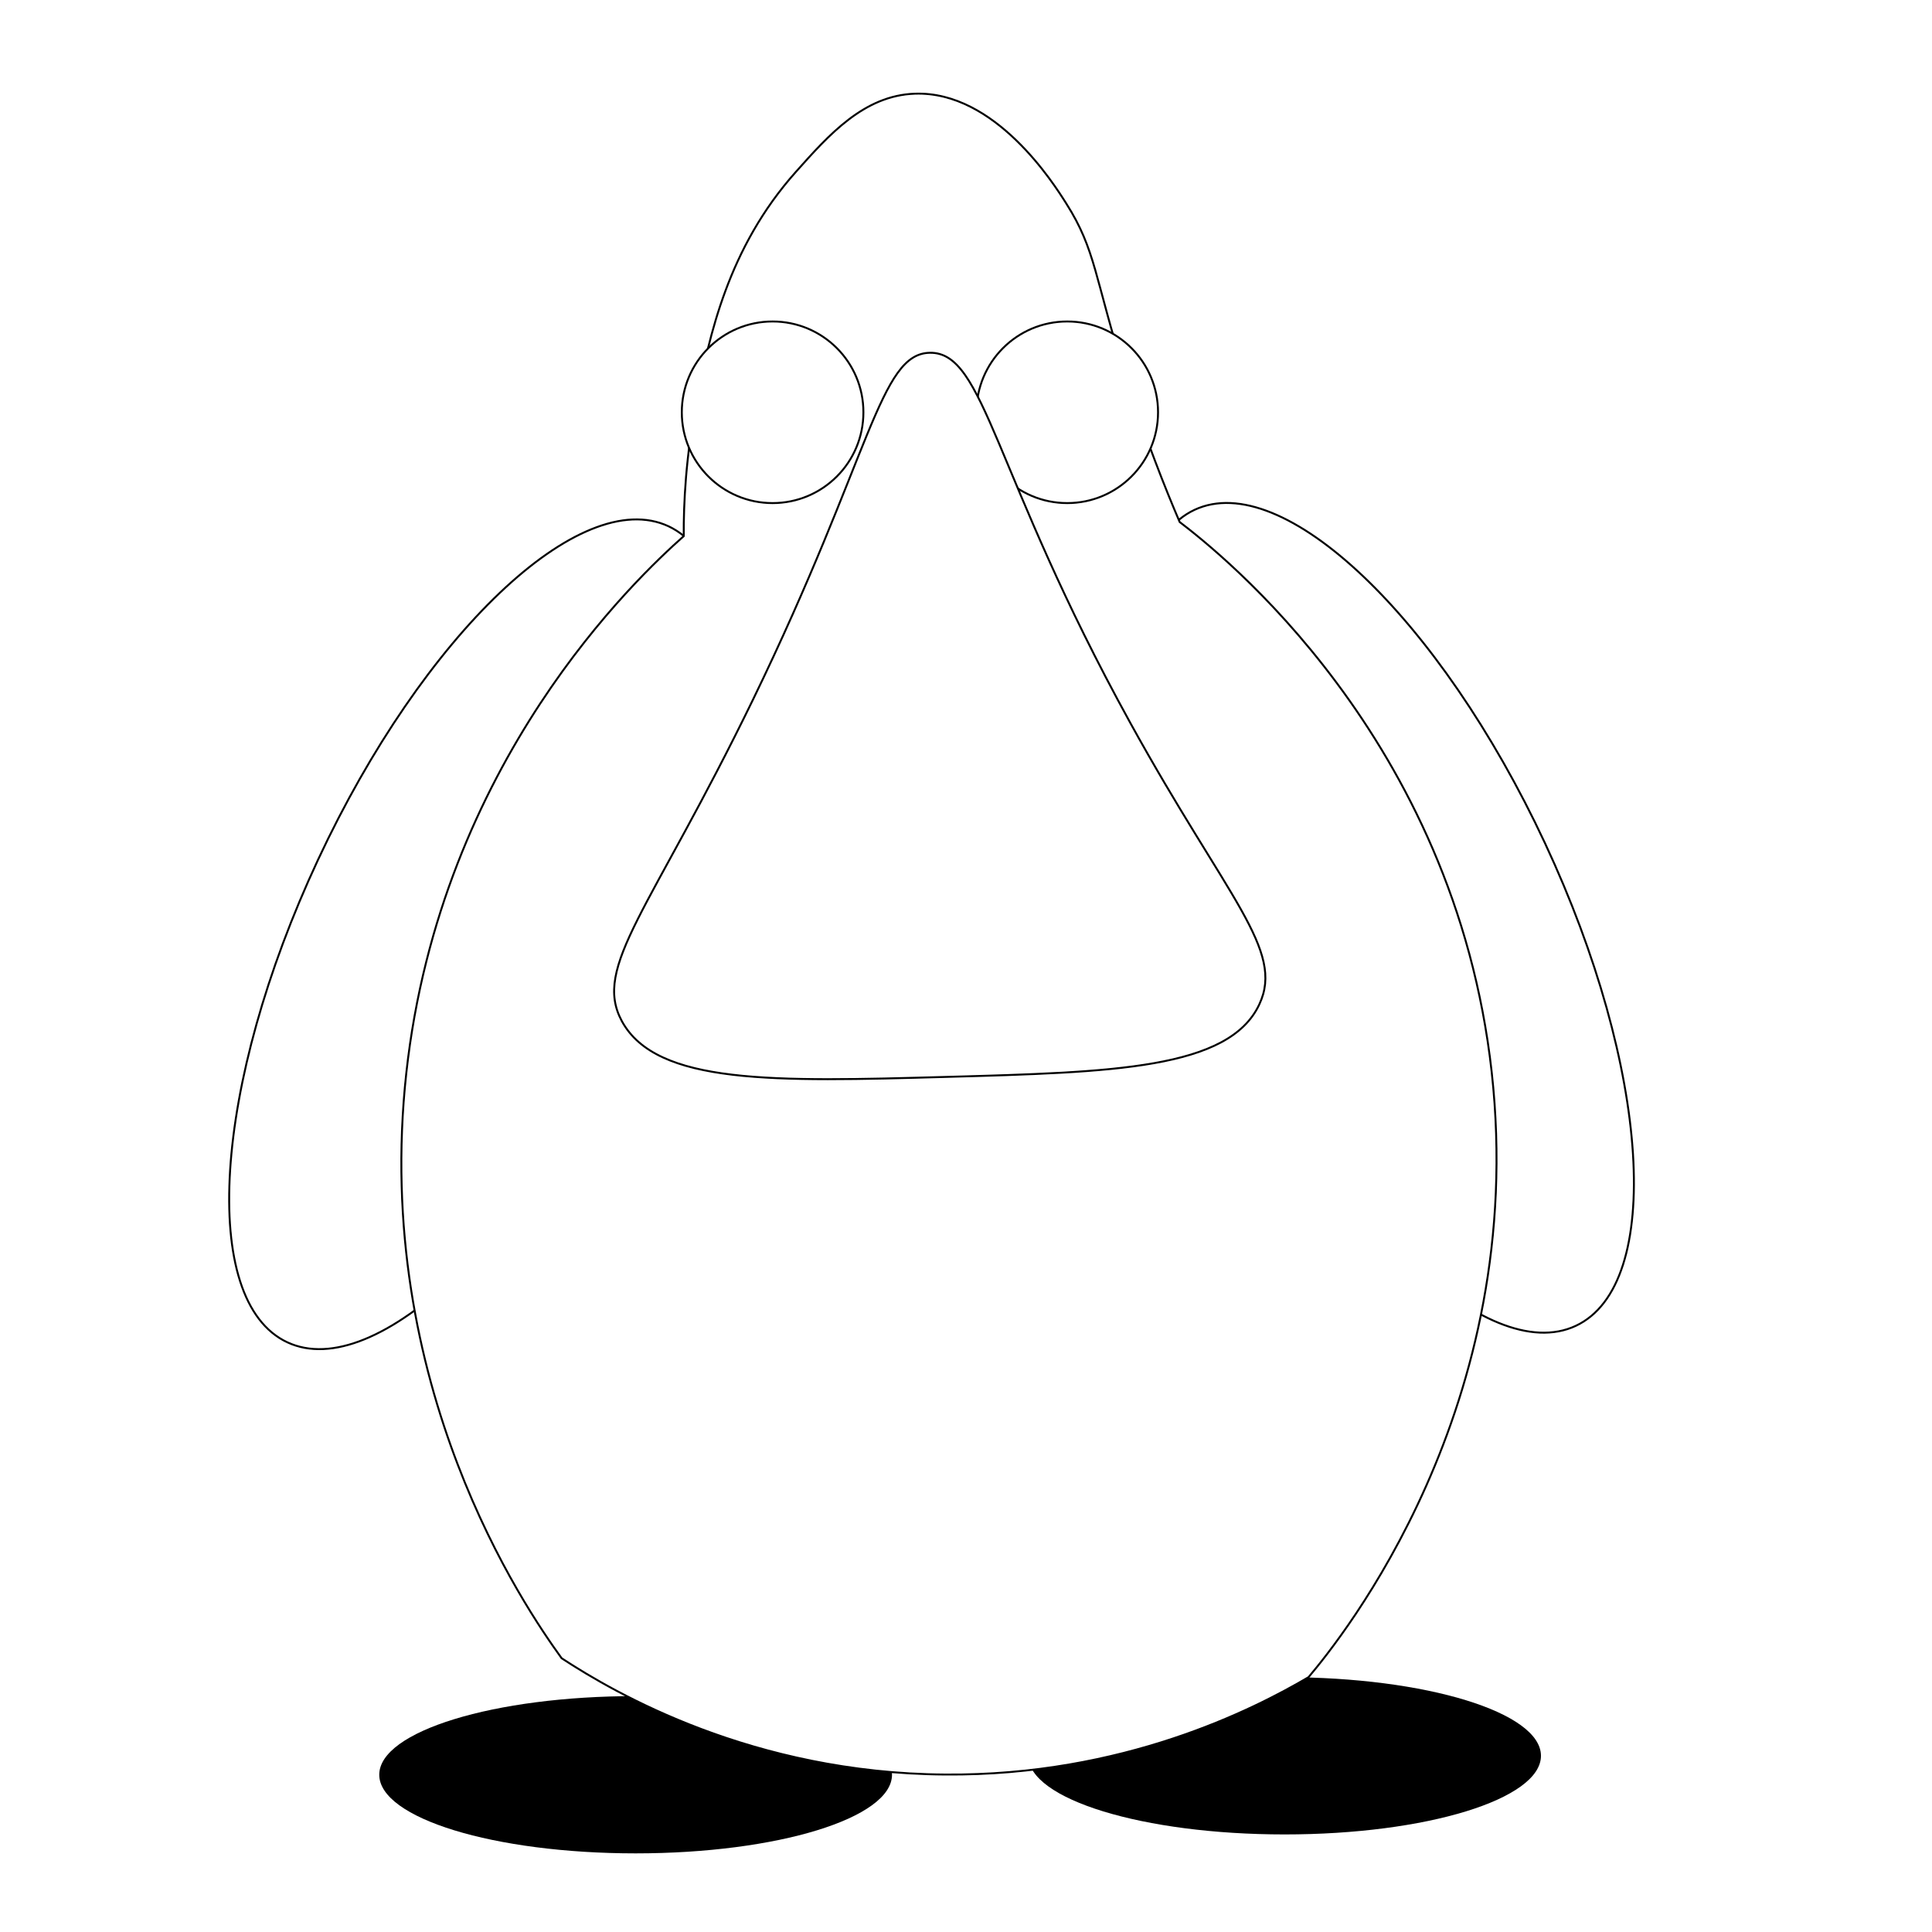
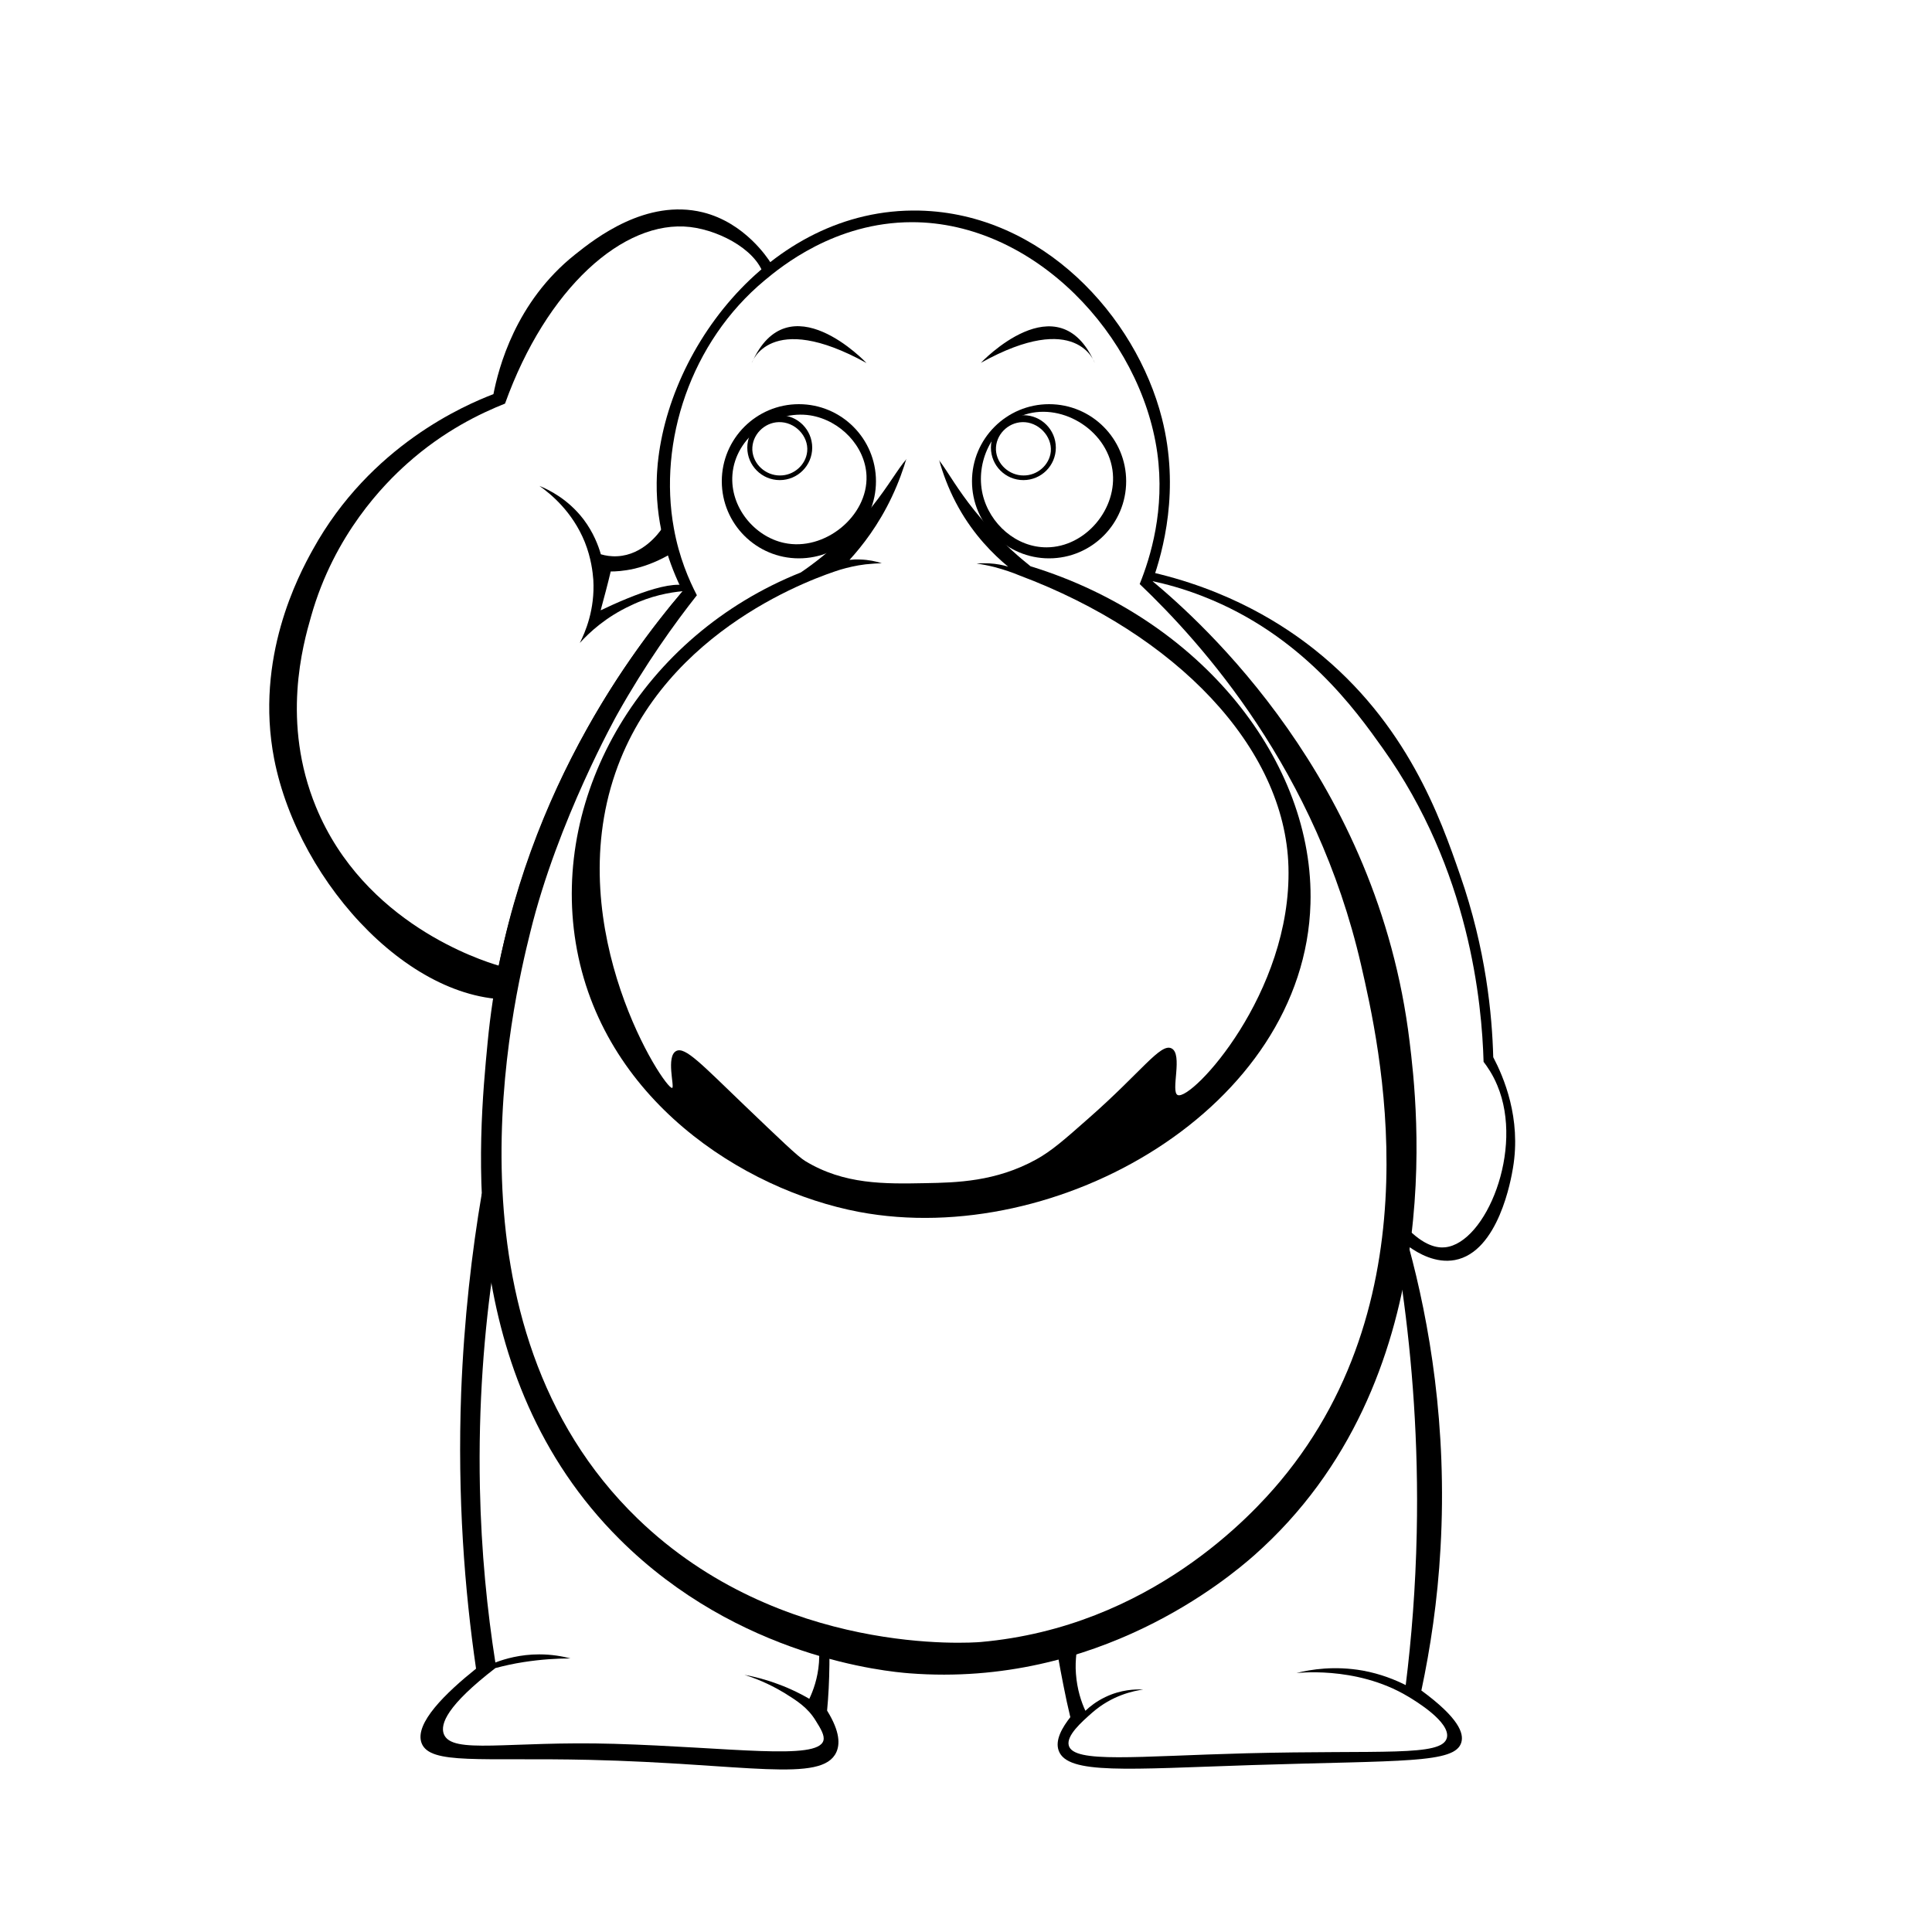
<svg xmlns="http://www.w3.org/2000/svg" version="1.1" id="レイヤー_1" x="0px" y="0px" viewBox="0 0 1000 1000" style="enable-background:new 0 0 1000 1000;" xml:space="preserve">
  <style type="text/css">
	.st0{fill:#FFFFFF;}
- 	.st1{fill:#FFFFFF;stroke:#000000;stroke-miterlimit:10;}
</style>
  <g id="background">
    <g id="backgound">
      <rect x="-49.5" y="-49.5" class="st0" width="1099" height="1099" />
      <path d="M1049-49v1098H-49V-49H1049 M1050-50H-50v1100h1100V-50L1050-50z" />
    </g>
  </g>
-   <ellipse id="leftfoot" cx="664.9" cy="908.8" rx="132.7" ry="40.7" />
-   <ellipse id="rightfoot" cx="329" cy="918.6" rx="132.7" ry="40.7" />
-   <ellipse id="righthand" transform="matrix(0.906 -0.4232 0.4232 0.906 -133.6996 348.0608)" class="st1" cx="717" cy="475.1" rx="91.3" ry="233.1" />
-   <ellipse id="lefthand" transform="matrix(0.4232 -0.906 0.906 0.4232 -295.3903 503.1096)" class="st1" cx="247.4" cy="483.5" rx="233.1" ry="91.3" />
-   <path id="body" class="st1" d="M610.6,270.2c-7.3-17-17.9-43.5-28.5-77c-15.6-49.6-14.9-63.7-30.1-87.7  C545.4,95,515.1,47,473.5,48.5C447.2,49.4,429,69.8,412,88.9c-35.3,39.5-44.8,85-51.4,118.5c-5.7,29-6.8,53.5-6.7,70.1  C329.6,299.1,228,394.3,210.3,555.4c-17.7,161.6,61.5,276.8,80.4,302.9c27.6,18.1,98.8,59.5,198.6,60.2  c91.9,0.7,159.3-33.5,188-50.4c16.9-20.1,114-139.8,94.8-313.2C752.8,381.6,631.4,286.1,610.6,270.2z" />
-   <g id="eyes">
-     <circle class="st1" cx="399.9" cy="213.4" r="47" />
-     <circle class="st1" cx="552.4" cy="213.4" r="47" />
+   <g id="レイヤー_5_1_">
+     <path id="leftfoot" d="M729.1,645c10.7,39.4,20.1,93.1,16.5,156.4c-1.5,27.2-5.3,51.9-9.9,73.6c19.5,14.3,22,22.2,20.7,26.8   c-3.1,11.1-30.3,9.3-108.3,11.8c-64.7,2.1-95.5,5-100.1-7.4c-2.1-5.6,2-12.3,6-17.4c-1.3-5.4-2.5-10.9-3.6-16.6   c-2-10-3.7-19.8-5.1-29.1c31.7-25.4,66.8-57,102.4-95.8C680.7,711.4,707.5,676.5,729.1,645z" />
+     <path class="st0" d="M557.1,856.3c-0.3,2.9-0.5,6.2-0.2,10c0.6,8.2,2.8,14.7,4.9,19.2c2.3-2.2,5.7-4.9,10.3-7.1   c8.1-3.9,15.5-4.1,19.6-3.9c-4.9,0.7-16,2.9-26.3,11.9c-5.6,4.9-13.6,12-12.2,17.1c2.6,9.3,34.9,5.5,91.8,4   c70.2-1.8,101.4,1.9,103.9-8c2-8.1-16.4-19.2-20.1-21.4c-27.5-16.5-59.2-11.8-57.6-12.2c7.3-1.8,19.5-3.8,34.2-1.2   c9.3,1.7,16.8,4.8,22.2,7.5c3-24.1,5.1-50.5,5.7-78.8c1-47-2.4-89.4-7.5-125.9C669.6,730.5,613.4,793.4,557.1,856.3z" />
  </g>
-   <path id="nose" class="st1" d="M585,374.1c50.3,91.2,80.1,117.6,66.8,145.8c-15.7,33.5-75.9,35.1-161.8,37.5  c-89.6,2.5-150.1,4.1-168.1-28.8c-15.4-28.4,14.6-56.9,68-166.8c61.2-126.2,65.3-178.8,91.4-179.2  C509.9,182.1,513.7,244.7,585,374.1z" />
+   <g id="レイヤー_4_1_">
+     <path id="rightfoot_2_" d="M249.4,617.6c18.7,35.5,44.3,77.3,79.2,120.9c34.8,43.5,69.9,77.7,100.3,103.7   c0.3,6.1,0.5,12.6,0.4,19.5c-0.1,8.4-0.5,16.3-1.2,23.7c7,11.3,6.5,17.7,4.8,21.5c-7.3,16.2-47.3,5.9-127.7,4   c-56.4-1.3-82.7,2.7-87-8.7c-3.8-10.2,12.6-26,28.2-38.5c-5.9-40.4-9.7-88.6-7.7-143C240.2,682.6,244.2,648.1,249.4,617.6z" />
+     <path class="st0" d="M255.5,655.7c-4.8,32.6-8,71.1-7.1,114.4c0.7,33.4,3.8,63.7,8,90.4c5-1.9,12.9-4.2,22.7-4.2   c6.5,0,12,1,16.2,2.1c-7.2,0-15.3,0.5-24.3,1.9c-5.2,0.8-10.1,1.9-14.6,3.1c-25,19.3-28.6,28.9-26.7,34.1   c4.1,10.8,33.2,3.5,88.2,5.1c60.3,1.8,105.4,8.7,108.3-1.7c0.7-2.6-1.3-6-4-10.3c-4.2-6.9-9.9-10.4-16.3-14.4   c-4.7-2.8-11.6-6.5-20.6-9.3c5.1,0.9,11.1,2.4,17.7,4.9c6.3,2.3,11.6,5,15.9,7.5c1.9-4,4.4-10.5,5-18.8c0.7-9.5-1.2-17.2-2.7-21.6   C365.9,777.8,310.7,716.7,255.5,655.7z" />
+   </g>
+   <g id="レイヤー_2">
+     <path id="righthand" d="M589.9,302.3c0.9-2.3,1.7-4.6,2.6-6.9c44,9.4,72.9,28.9,87.9,40.8c48,38.1,65.2,87.4,75.3,116.6   c13.5,38.7,16.6,72.5,17.2,94.4c5.3,10.1,14.6,31.5,10.2,57.4c-0.9,5.4-7.4,43.4-30.1,47.6c-9.8,1.8-18.9-3.4-24-7.1   c-28.5-53.8-57.3-114.8-84.2-182.7C622.6,405.9,604.5,352.2,589.9,302.3z" />
+     <path class="st0" d="M596.5,300.8c6.6,1.4,15.9,3.8,26.5,8c50.8,19.9,78.5,58.5,92.7,78.5c45.1,63.2,51.3,131.9,52.2,162.3   c1.7,2.2,4.7,6.4,7.1,12.2c14,33.3-6,81.6-27,83.8c-3.9,0.4-10.9-0.5-20.5-10.7C683.9,523.5,640.2,412.2,596.5,300.8z" />
+   </g>
+   <g id="レイヤー_3_1_">
+     <path id="lefthand_2_" d="M310.9,315.9c16.8-8,41.8-18.3,48.4-10.4c0,0,0.9,1.1,1.3,2.5c3.4,12.5,0.6,197.5-88.5,208.8   c-55.9,7.1-117.4-58.4-130.2-124c-10.1-52.3,12.6-95,20-108.3c29.8-54,78.9-74.9,93.5-80.5c2.6-13.2,11.3-47.7,42.3-72.3   c10.5-8.4,36.8-29,66.1-21.8c21.8,5.4,33.7,24,34.9,25.8c30.1,48.3-14.7,146-70.6,158.7c-5.3,1.2-9.6,1.4-12,1.4   C314.5,302.6,312.7,309.2,310.9,315.9z" />
+     <path class="st0" d="M353.4,306c-15.7,18.4-33,41.7-48.9,70.1c-26.3,46.8-39.4,90.7-46.4,123.7c-9.1-2.7-69.7-21.9-94.5-82   c-18.1-43.9-6.8-84.1-2.6-98.7c12-42.6,38-68.7,49.8-79.2c18.9-16.9,38-26,50.6-31c21.4-59.6,61.3-95.4,95.8-91.4   c16.2,1.9,36.7,13.1,38.7,27.6c2.7,19.3-29.6,28.6-46.3,62.6c-11.9,24.2-10.2,49.3-7.2,66.2c-1.5,2.1-9.6,13.3-22.8,14   c-3.3,0.2-6.2-0.3-8.6-1c-1.3-4.5-3.8-11.2-8.9-18c-8.1-10.6-18-15.4-22.9-17.4c5.8,4.1,17.1,13.3,23.5,29.1   c3.3,8.3,4.1,15.6,4.4,19.5c0.9,15.4-4.2,27.2-7,32.7c4.8-5.3,13.4-13.4,26.4-19.4C337,308.3,346.8,306.6,353.4,306z" />
+   </g>
+   <g id="レイヤー_3_3_">
+     <path id="body_2_" d="M596.5,300.8c5.5-15.5,14.3-47.4,4.9-84.3c-13.5-52.9-61.9-106-125.5-107.5c-78.6-1.8-135.1,76.4-136,140.8   c-0.3,23.7,6.9,43.2,13.4,56.2c-29.7,35.1-89.7,116.3-100.9,233.5c-4.8,50-16.7,172.6,68.3,257.2c61.6,61.4,138.4,68.5,150,69.4   c97.8,7.6,165.3-49.5,178.4-61c101.9-90.1,84.4-234,80.5-266C713.2,403.3,621.6,321.7,596.5,300.8z" />
+     <path class="st0" d="M330.1,786.1c73.9,71.4,172.9,64.2,177.5,63.8c87.8-7.8,140.9-66.3,155.1-83.3c81-96.9,51.2-226.2,41.8-267.1   C681.3,398.6,622,332.9,589.9,302.3c5.6-13.9,13.2-38.5,9.1-68C590.5,173.9,535.5,115,472,115c-39.9,0-67.9,23.2-76.2,30.1   c-38.4,31.9-55.2,83.6-47,128.4c2.7,15,7.8,26.7,11.9,34.6c-11.6,14.7-26.5,35.4-41.2,61.6c0,0-30.9,55.1-45,112.7   C265.4,518.9,225.9,685.4,330.1,786.1z" />
+   </g>
+   <g id="レイヤー_4_3_">
+     <g id="レイヤー_5_3_">
+       <circle cx="413.5" cy="249.1" r="39.9" />
+       <path class="st0" d="M448.5,246.3c0.8,20.9-21.8,39.3-42.7,34.7c-15.3-3.3-28-18.5-26.7-35.3c1.5-19.6,21.5-33.6,40.3-30.7    C434.9,217.5,447.9,231,448.5,246.3z" />
+       <circle cx="403.6" cy="231.7" r="16.8" />
+       <path class="st0" d="M417.8,233.7c-0.7,7-7,12.5-14.2,12.4c-7.2,0-13.8-5.7-14.2-13.2c-0.3-7.8,6.2-14.2,13.6-14.4    C411.4,218.2,418.6,225.7,417.8,233.7z" />
+     </g>
+     <g id="レイヤー_6_3_">
+       <circle cx="543" cy="249.1" r="39.9" />
+       <path class="st0" d="M575.8,243.2c2.9,20-13.9,40-34,40.1c-15.7,0.1-29.6-12.1-33.2-27.5c-3.8-16.6,4.9-34.7,20.2-40.6    C548.3,207.6,572.7,221.9,575.8,243.2z" />
+       <circle cx="529.7" cy="231.7" r="16.8" />
+       <path class="st0" d="M543.9,233.7c-0.7,7-7,12.5-14.2,12.4c-7.2,0-13.8-5.7-14.2-13.2c-0.3-7.8,6.2-14.2,13.6-14.4    C537.3,218.2,544.6,225.7,543.9,233.7z" />
+     </g>
+   </g>
+   <g id="レイヤー_2_1_">
+     <path id="nose_2_" d="M678.3,467.7c-3,105.6-130.8,178.9-233.6,159.6C384.5,615.9,311.2,568.7,298,488   c-12.7-77.5,34.6-159,116.5-191.7c6.5-4.4,15.7-11.4,25.4-21.2c24-24.3,27.1-42.3,37.8-42c9.8,0.3,11.9,15.5,34.1,39.8   c8.4,9.2,16.2,15.9,21.6,20.2C621.8,320.2,680.4,394.4,678.3,467.7z" />
+     <path class="st0" d="M347.9,563.1c1.4-0.3-3.3-16.3,2.1-19.1c4.6-2.4,13.1,6.8,35.3,28.1c18.4,17.6,27.5,26.4,31.4,28.8   c20.2,12.3,41.2,11.9,62.3,11.5c16-0.3,36.4-0.7,57.4-12.3c7.9-4.4,14.3-10,27.2-21.4c27.2-23.9,37-38.8,42.7-36.1   c6.2,2.9-0.6,22.6,3.3,24.2c7.3,3,59.1-52.8,57.3-118.1c-1.7-62.1-58.6-120.6-139.1-150.8c-3.8-1.6-8.2-3.1-13.1-4.4   c-3.2-0.8-6.3-1.4-9.2-1.8c1.9-0.2,4.1-0.2,6.5-0.1c3.9,0.2,7.2,0.9,9.8,1.7c-7.6-6.3-17.6-16.2-25.6-30.5   c-16.8-29.9-14-60.2-18.1-60.2c-3.7,0-2.8,25.6-16.4,54.4c-7,14.9-15.6,25.8-22,32.8c1.6-0.2,3.4-0.3,5.4-0.2   c4.5,0.1,8.4,1,11.3,1.9c-2.6,0.1-5.4,0.3-8.4,0.6c-5,0.6-9.5,1.7-13.2,2.8c-11,3.5-90.4,29.9-116.3,105.2   C290.4,481.7,344.1,564,347.9,563.1z" />
+   </g>
+   <g id="レイヤー_6_1_">
+     <path d="M448.5,187.9c0,0-40.4-42.9-59.4,0C389.1,187.9,398.2,160.1,448.5,187.9z" />
+     <path d="M507.7,187.8c0,0,40-42.5,58.9,0C566.6,187.8,557.5,160.1,507.7,187.8z" />
+   </g>
</svg>
